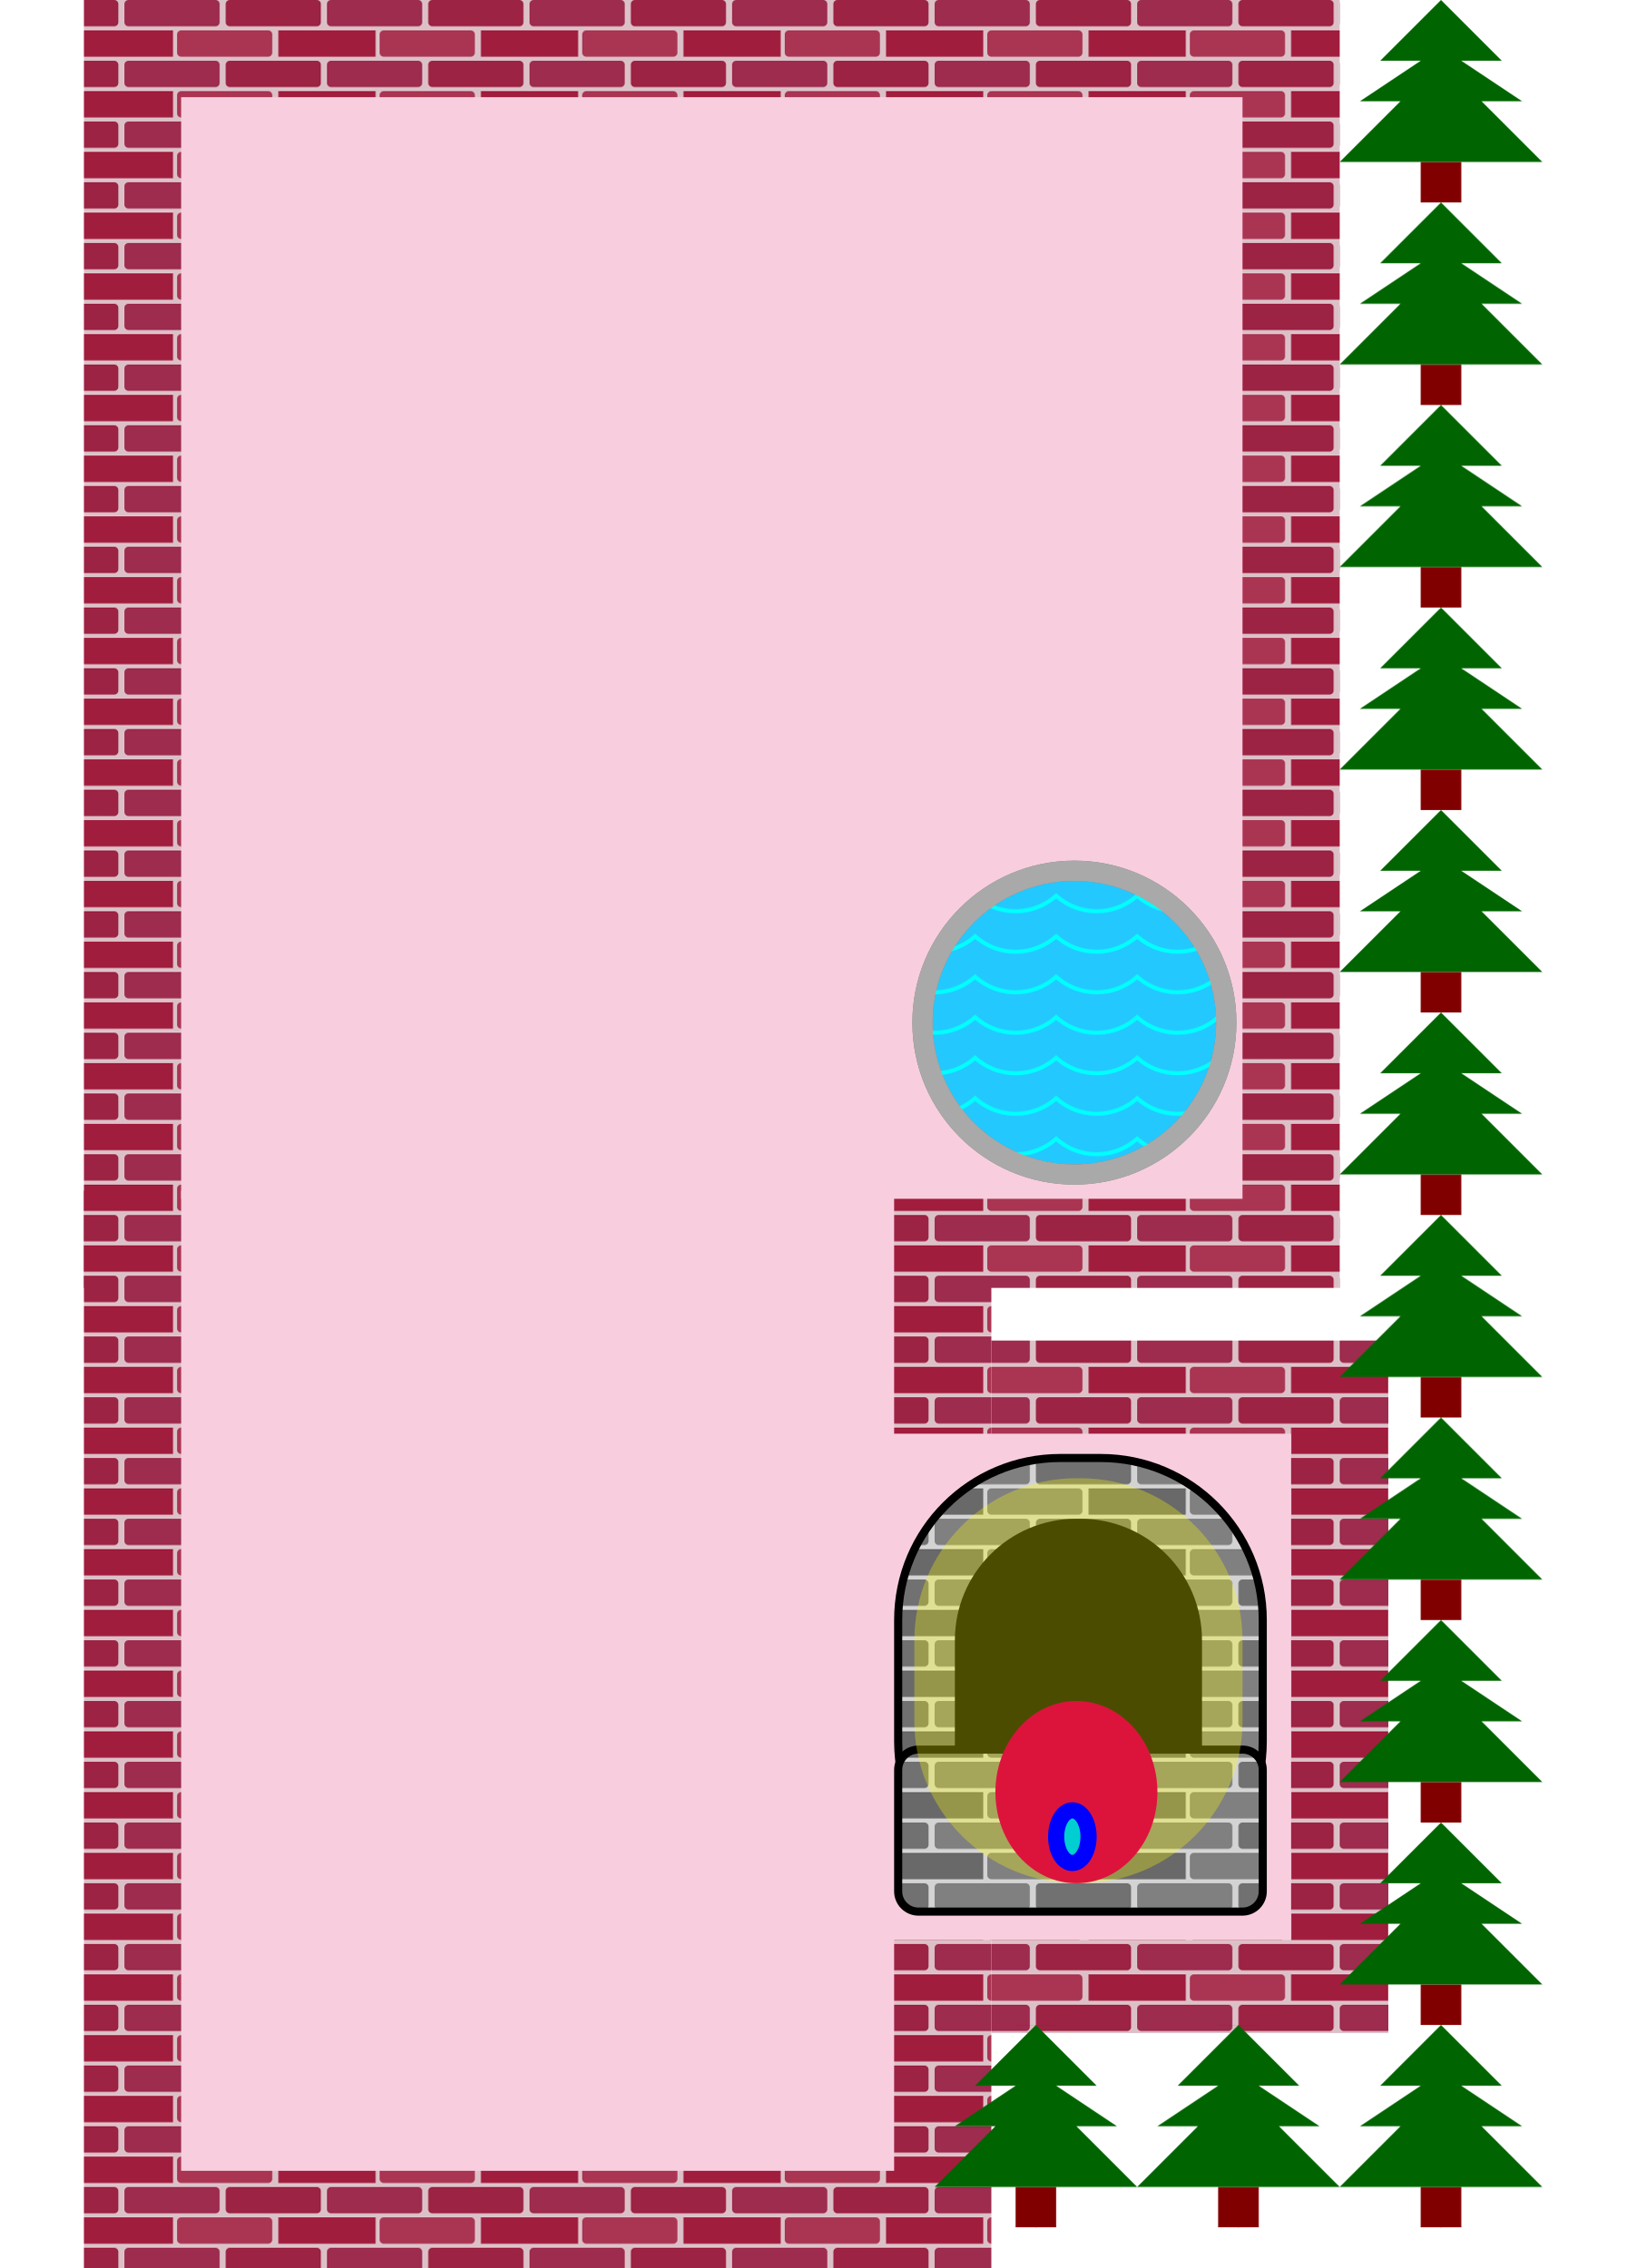
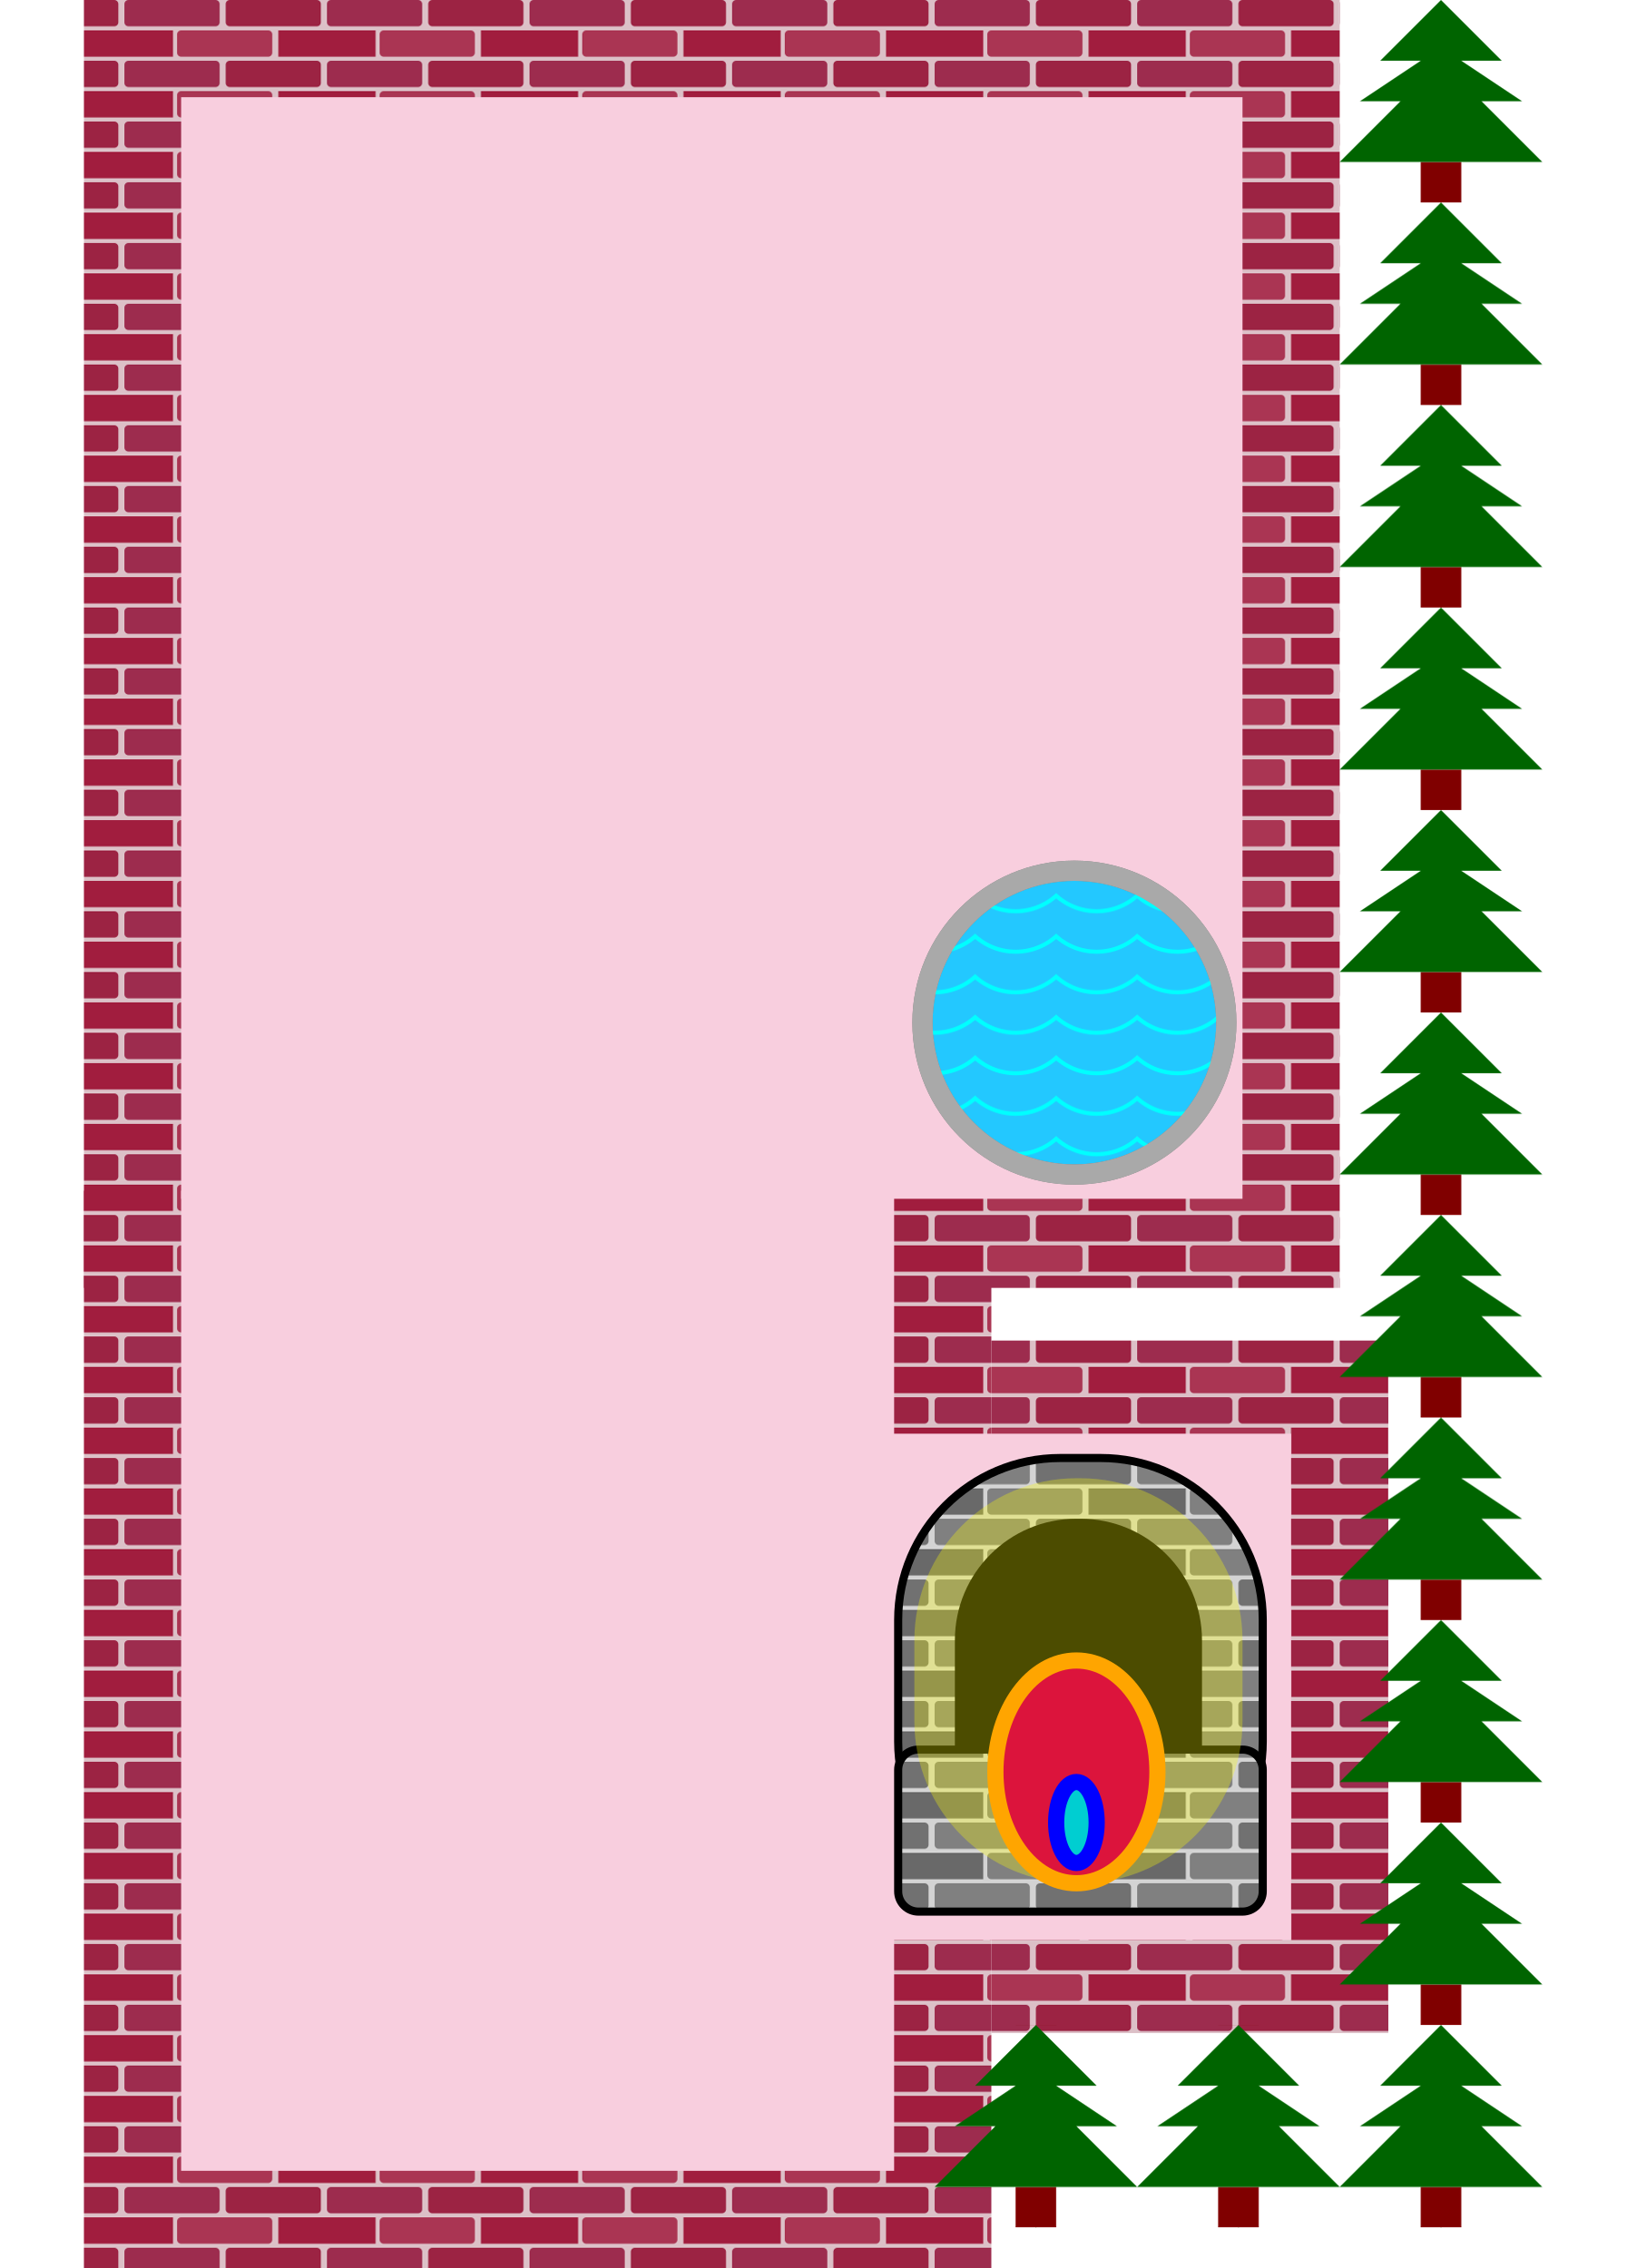
<svg xmlns="http://www.w3.org/2000/svg" width="400" height="558" class="block2" viewBox="60 0 320 560">
  <defs>
    <pattern id="my3pattern" patternUnits="userSpaceOnUse" x="0" y="0" width="50" height="15">
      <rect width="50" height="15" x="0" y="0" fill="lightgrey" />
      <rect width="23.5" height="6.5" x="0" y="0" rx="1" fill="grey" />
      <rect width="23.5" height="6.5" x="25" y="0" rx="1" fill="#717171" />
      <rect width="12" height="6.5" x="0" y="7.5" fill="dimgrey" />
      <rect width="23.5" height="6.5" x="13" y="7.5" rx="1" fill="#808080" />
      <rect width="12" height="6.5" x="38" y="7.5" fill="dimgrey" />
    </pattern>
    <pattern id="waterPattern" patternUnits="userSpaceOnUse" x="0" y="0" height="10" width="20">
      <circle cx="10" cy="-10" r="15" fill="transparent" stroke="aqua" stroke-width="1" />
    </pattern>
    <pattern id="my4pattern" patternUnits="userSpaceOnUse" x="0" y="0" width="50" height="15">
      <rect width="50" height="15" x="0" y="0" fill="#dcc0c7" />
      <rect width="23.5" height="6.5" x="0" y="0" rx="1" fill="#9d2c4e" />
      <rect width="23.5" height="6.5" x="25" y="0" rx="1" fill="#9c2343" />
      <rect width="12" height="6.5" x="0" y="7.5" fill="#a11d3e" />
      <rect width="23.5" height="6.5" x="13" y="7.5" rx="1" fill="#aa3553" />
      <rect width="12" height="6.5" x="38" y="7.5" fill="#a11d3e" />
    </pattern>
    <pattern id="treePattern" patternUnits="userSpaceOnUse" x="0" y="0" height="50" width="50">
      <rect width="10" height="10" x="20" y="40" fill="maroon" />
      <polygon points="25,0 40,15 30,15 45,25 35,25 50,40 0,40 15,25 5,25 20,15 10,15 " style="fill:darkgreen;" />
    </pattern>
  </defs>
  <rect width="310" height="318" x="40" y="0" fill="url(#my4pattern)" />
  <rect width="224" height="318" x="40" y="294" fill="url(#my4pattern)" />
  <rect width="98" height="171" x="264" y="331" fill="url(#my4pattern)" />
  <rect width="262" height="272" x="64" y="24" fill="#f8cede" />
  <rect width="176" height="242" x="64" y="294" fill="#f8cede" />
  <rect width="99" height="125" x="239" y="354" fill="#f8cede" />
  <rect width="50" height="500" x="350" y="0" fill="url(#treePattern)" />
  <rect width="150" height="50" x="250" y="500" fill="url(#treePattern)" />
  <rect width="75" height="75" x="247" y="215" rx="40" fill="#23c8ff" stroke="grey" stroke-width="5" />
  <rect width="75" height="75" x="247" y="215" rx="40" fill="url(#waterPattern)" stroke="darkgrey" stroke-width="5" />
  <rect width="90" height="110" x="241" y="360" rx="40" fill="url(#my3pattern)" stroke="black" stroke-width="2" />
  <rect width="61" height="95" x="255" y="375" rx="30" />
  <rect width="90" height="40" x="241" y="432" rx="5" fill="url(#my3pattern)" stroke="black" stroke-width="2" />
  <rect width="81" height="100" x="245" y="365" rx="40" fill="yellow" opacity=".3" />
-   <rect width="40" height="45" x="265" y="420" fill="crimson" rx="30" />
-   <rect width="8" height="13" x="280" y="447" fill="darkturquoise" rx="10" stroke="blue" stroke-width="4" />
+   <rect width="40" height="55" x="265" y="410" fill="crimson" rx="30" stroke="orange" stroke-width="4" />
+   <rect width="10" height="20" x="280" y="440" fill="darkturquoise" rx="10" stroke="blue" stroke-width="4" />
</svg>
